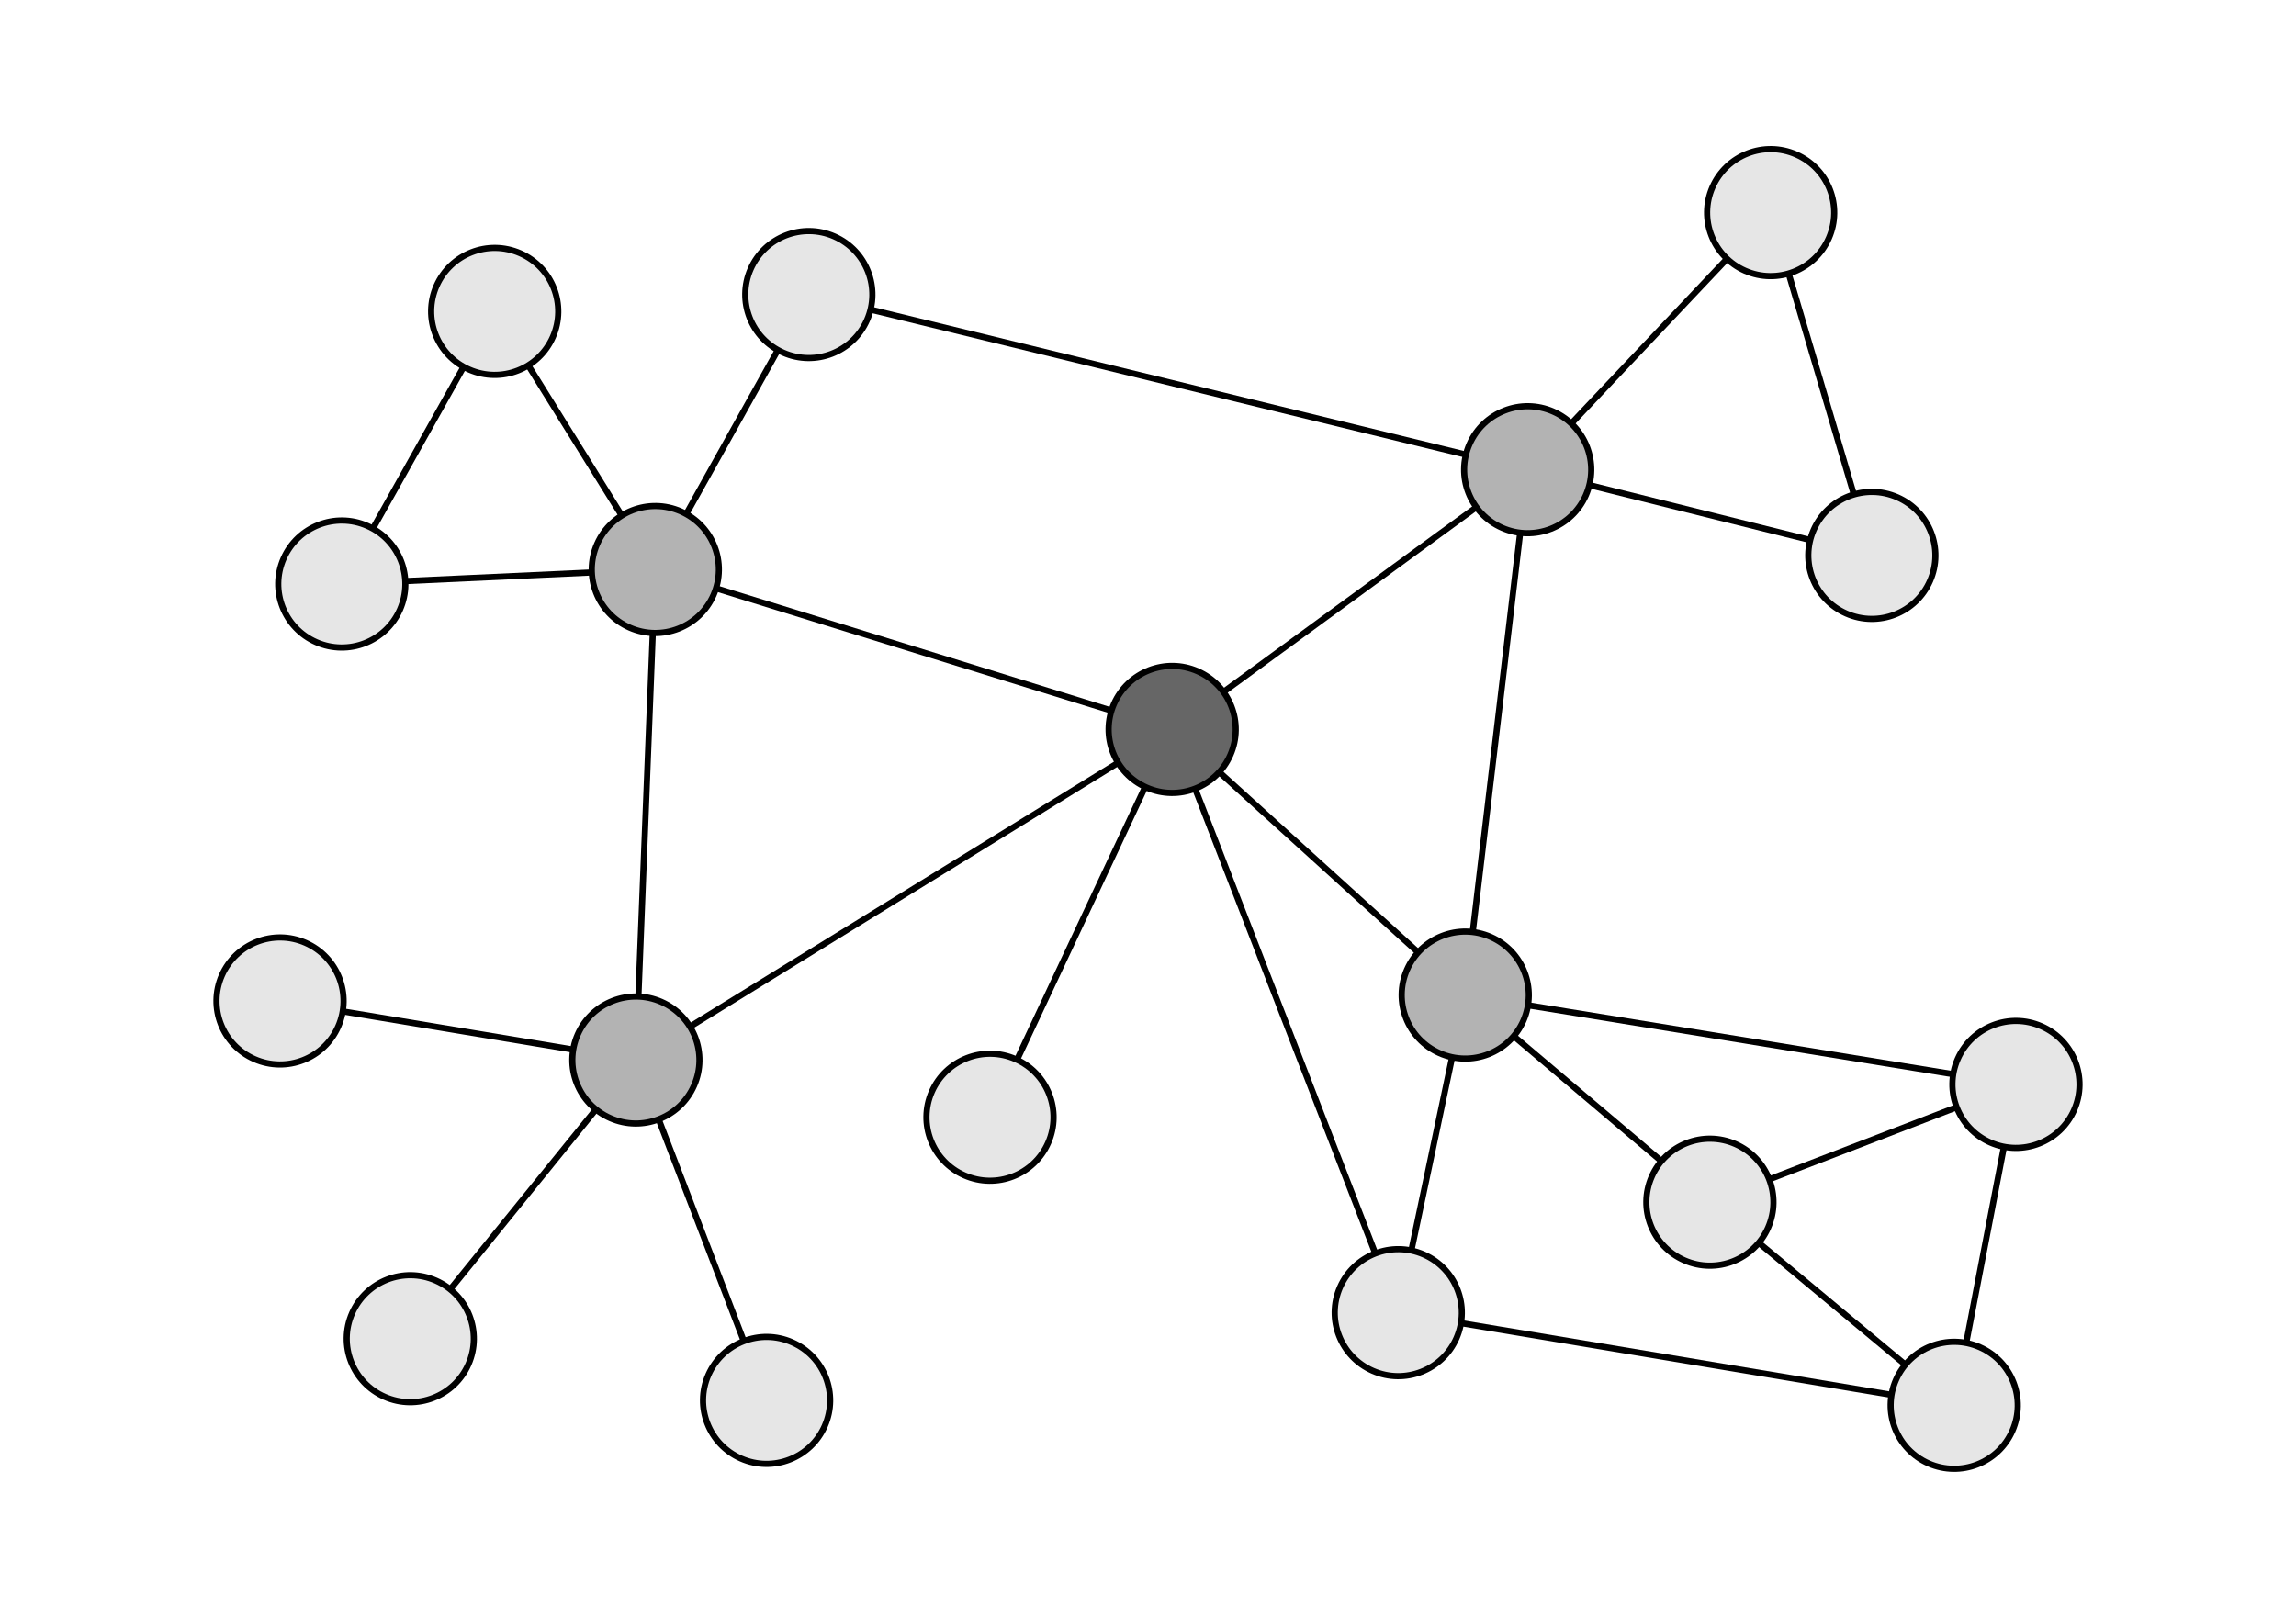
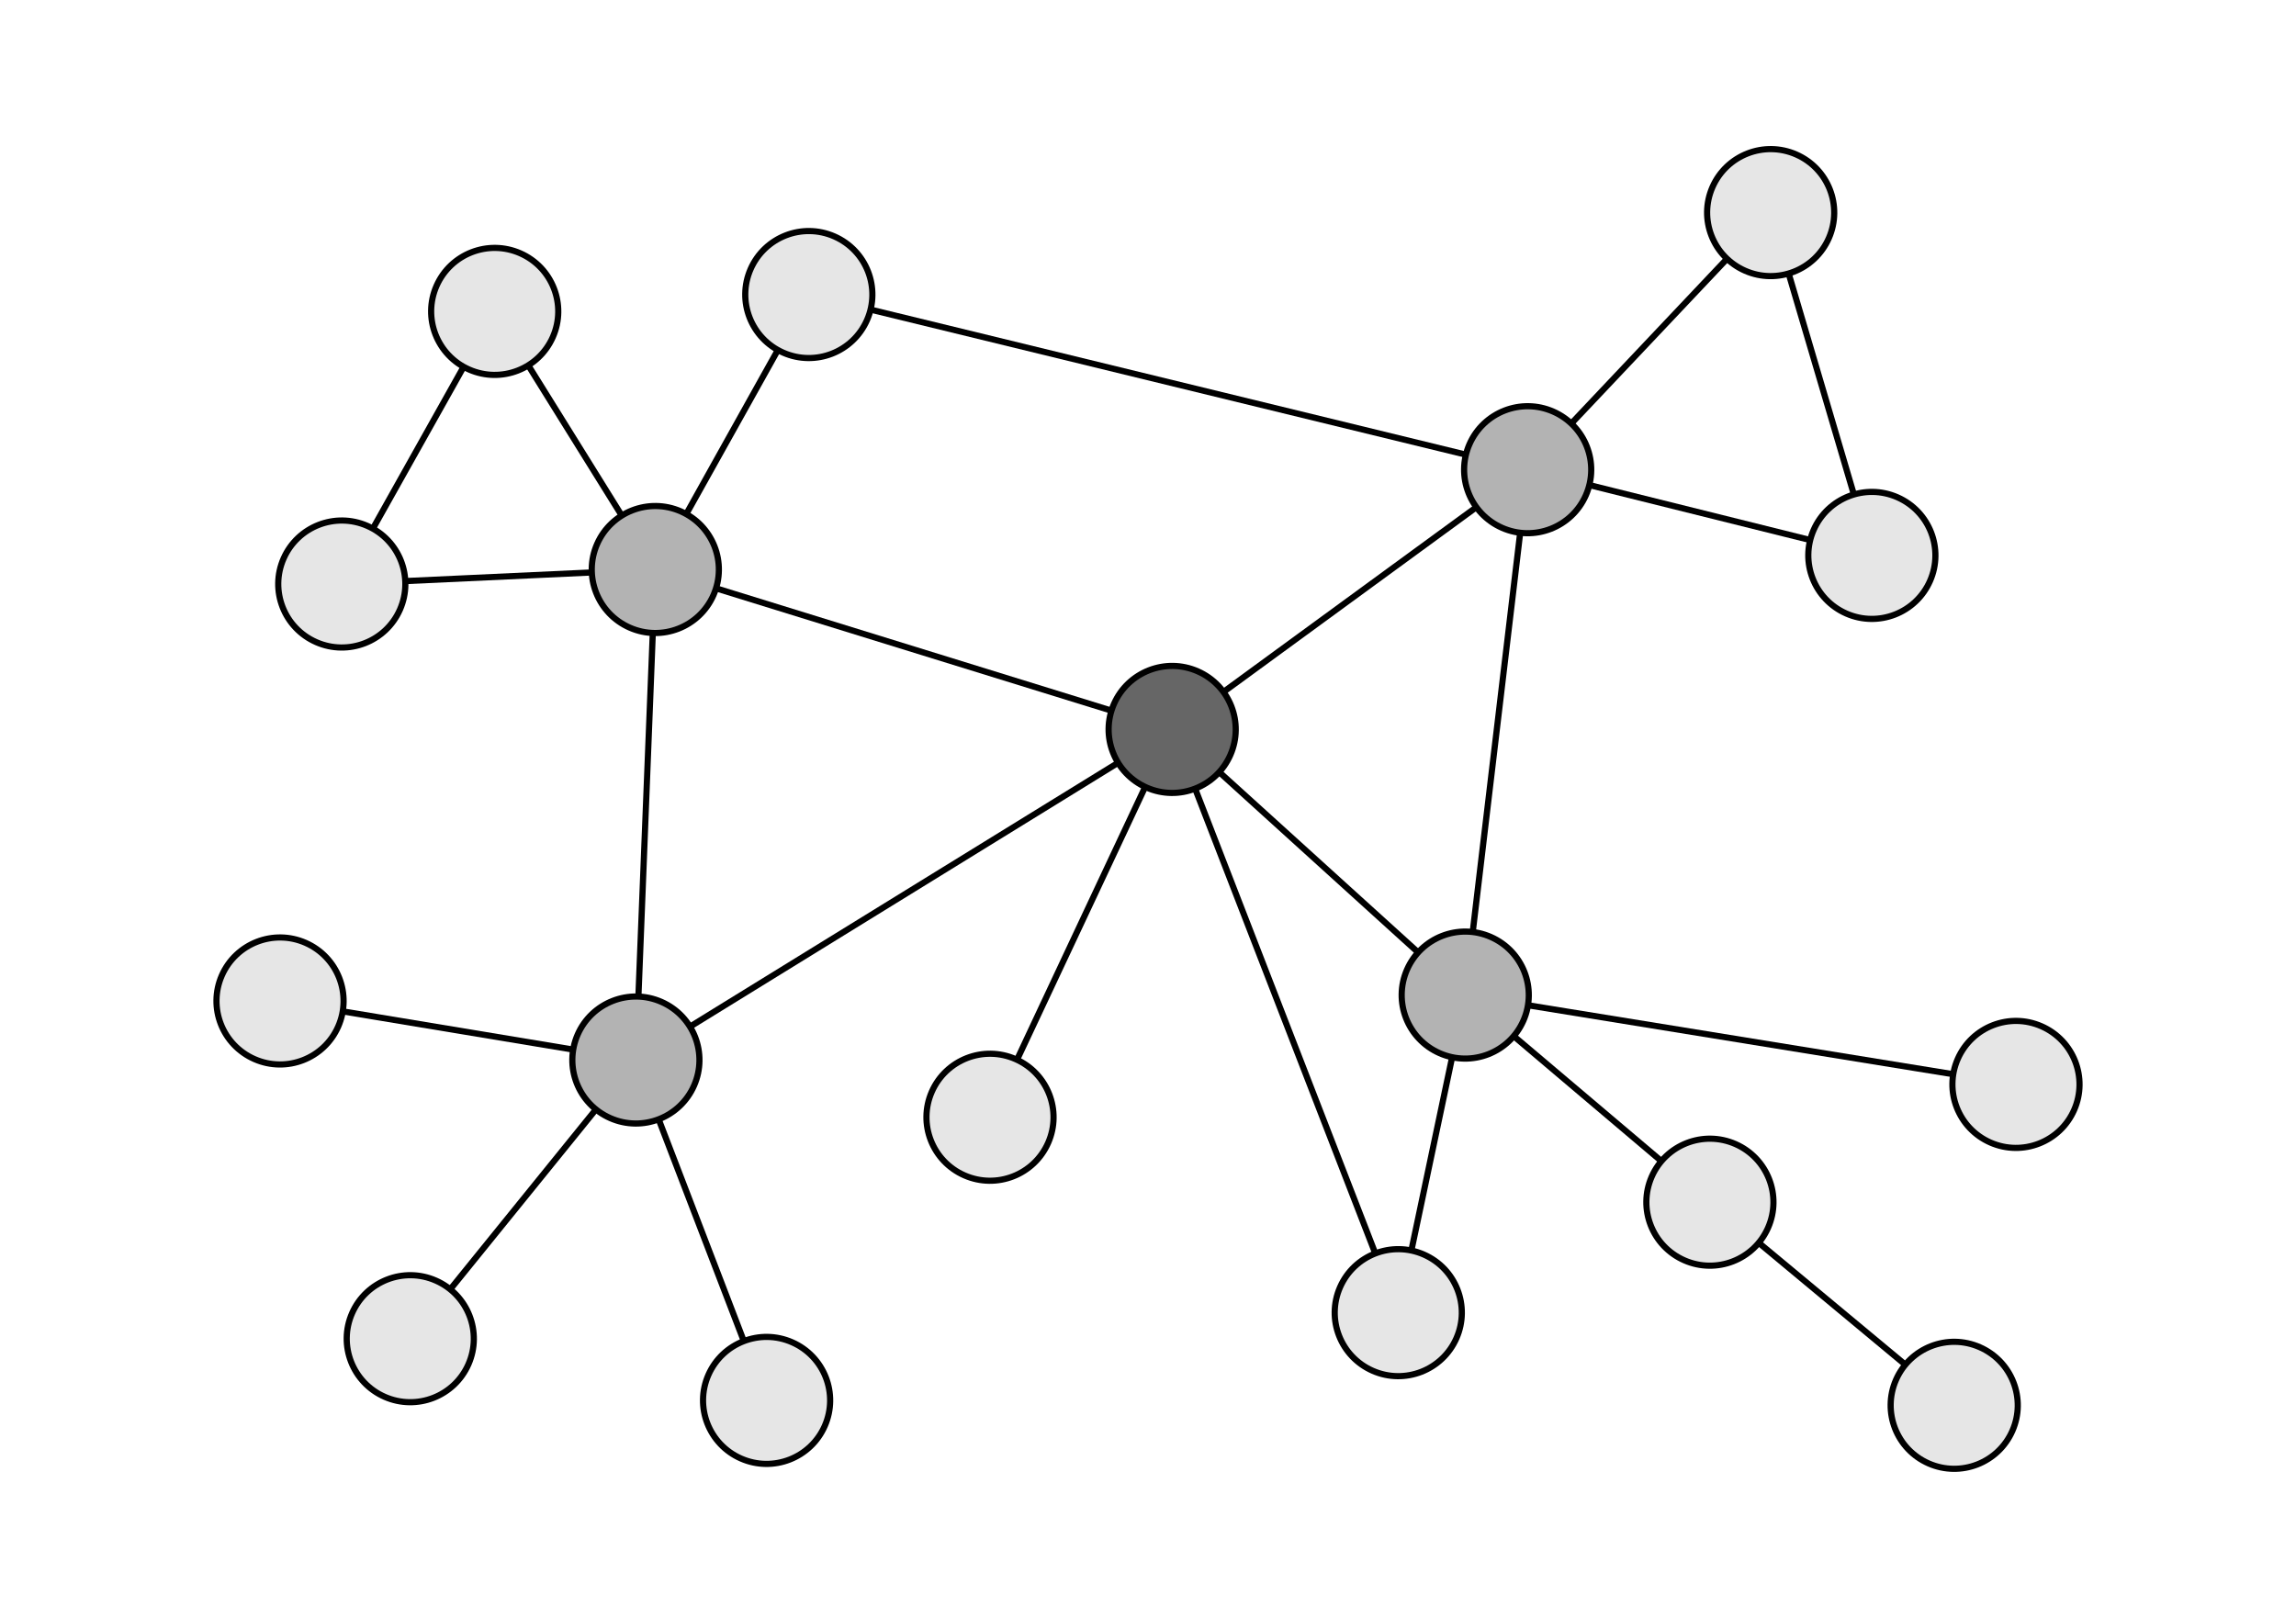
<svg xmlns="http://www.w3.org/2000/svg" width="372.047" height="262.205" id="svg2" version="1.1">
  <defs id="defs4" />
  <g id="layer1" transform="translate(0,-790.1574)">
-     <path transform="matrix(0.6655378,0.2918743,-0.2920853,0.6650572,154.8561,826.1)" style="fill:#666666;fill-opacity:1;stroke:#000000;stroke-width:1.376" id="path2985-6" d="m 103.892,84.329 a 14.167,14.167 0 1 1 -28.334,0 14.167,14.167 0 1 1 28.334,0 z" />
-     <path style="fill:#e6e6e6;fill-opacity:1;stroke:#000000;stroke-width:1.376" id="path2985" d="m 103.892,84.329 a 14.167,14.167 0 1 1 -28.334,0 14.167,14.167 0 1 1 28.334,0 z" transform="matrix(0.6655378,0.2918743,-0.2920853,0.6650572,31.39767,924.8402)" />
-     <path transform="matrix(0.6655378,0.2918743,-0.2920853,0.6650572,125.3374,888.9493)" style="fill:#e6e6e6;fill-opacity:1;stroke:#000000;stroke-width:1.376" id="path2985-4" d="m 103.892,84.329 a 14.167,14.167 0 1 1 -28.334,0 14.167,14.167 0 1 1 28.334,0 z" />
-     <path transform="matrix(0.6655378,0.2918743,-0.2920853,0.6650572,10.29247,870.1063)" style="fill:#e6e6e6;fill-opacity:1;stroke:#000000;stroke-width:1.376" id="path2985-3-0" d="m 103.892,84.329 a 14.167,14.167 0 1 1 -28.334,0 14.167,14.167 0 1 1 28.334,0 z" />
-     <path transform="matrix(0.6655378,0.2918743,-0.2920853,0.6650572,89.13496,934.8394)" style="fill:#e6e6e6;fill-opacity:1;stroke:#000000;stroke-width:1.376" id="path2985-4-7" d="m 103.892,84.329 a 14.167,14.167 0 1 1 -28.334,0 14.167,14.167 0 1 1 28.334,0 z" />
-     <path transform="matrix(0.6655378,0.2918743,-0.2920853,0.6650572,67.95702,879.6754)" style="fill:#b3b3b3;fill-opacity:1;stroke:#000000;stroke-width:1.376" id="path2985-4-1" d="m 103.892,84.329 a 14.167,14.167 0 1 1 -28.334,0 14.167,14.167 0 1 1 28.334,0 z" />
-     <path transform="matrix(0.6655378,0.2918743,-0.2920853,0.6650572,191.493,920.6195)" style="fill:#e6e6e6;fill-opacity:1;stroke:#000000;stroke-width:1.376" id="path2985-4-9" d="m 103.892,84.329 a 14.167,14.167 0 1 1 -28.334,0 14.167,14.167 0 1 1 28.334,0 z" />
-     <path transform="matrix(0.6655378,0.2918743,-0.2920853,0.6650572,291.5863,883.6279)" style="fill:#e6e6e6;fill-opacity:1;stroke:#000000;stroke-width:1.376" id="path2985-4-6" d="m 103.892,84.329 a 14.167,14.167 0 1 1 -28.334,0 14.167,14.167 0 1 1 28.334,0 z" />
-     <path transform="matrix(0.6655378,0.2918743,-0.2920853,0.6650572,241.9909,902.7158)" style="fill:#e6e6e6;fill-opacity:1;stroke:#000000;stroke-width:1.376" id="path2985-4-69" d="m 103.892,84.329 a 14.167,14.167 0 1 1 -28.334,0 14.167,14.167 0 1 1 28.334,0 z" />
-     <path transform="matrix(0.6655378,0.2918743,-0.2920853,0.6650572,281.5785,935.6347)" style="fill:#e6e6e6;fill-opacity:1;stroke:#000000;stroke-width:1.376" id="path2985-4-0" d="m 103.892,84.329 a 14.167,14.167 0 1 1 -28.334,0 14.167,14.167 0 1 1 28.334,0 z" />
-     <path transform="matrix(0.6655378,0.2918743,-0.2920853,0.6650572,202.3445,869.1517)" style="fill:#b3b3b3;fill-opacity:1;stroke:#000000;stroke-width:1.376" id="path2985-4-78" d="m 103.892,84.329 a 14.167,14.167 0 1 1 -28.334,0 14.167,14.167 0 1 1 28.334,0 z" />
-     <path transform="matrix(0.6655378,0.2918743,-0.2920853,0.6650572,71.10319,800.1834)" style="fill:#b3b3b3;fill-opacity:1;stroke:#000000;stroke-width:1.376" id="path2985-3" d="m 103.892,84.329 a 14.167,14.167 0 1 1 -28.334,0 14.167,14.167 0 1 1 28.334,0 z" />
-     <path transform="matrix(0.6655378,0.2918743,-0.2920853,0.6650572,95.97813,755.6209)" style="fill:#e6e6e6;fill-opacity:1;stroke:#000000;stroke-width:1.376" id="path2985-2" d="m 103.892,84.329 a 14.167,14.167 0 1 1 -28.334,0 14.167,14.167 0 1 1 28.334,0 z" />
-     <path transform="matrix(0.6655378,0.2918743,-0.2920853,0.6650572,45.07777,758.3533)" style="fill:#e6e6e6;fill-opacity:1;stroke:#000000;stroke-width:1.376" id="path2985-8" d="m 103.892,84.329 a 14.167,14.167 0 1 1 -28.334,0 14.167,14.167 0 1 1 28.334,0 z" />
-     <path transform="matrix(0.6655378,0.2918743,-0.2920853,0.6650572,20.30057,802.5333)" style="fill:#e6e6e6;fill-opacity:1;stroke:#000000;stroke-width:1.376" id="path2985-4-8" d="m 103.892,84.329 a 14.167,14.167 0 1 1 -28.334,0 14.167,14.167 0 1 1 28.334,0 z" />
-     <path transform="matrix(0.6655378,0.2918743,-0.2920853,0.6650572,212.4617,784.0083)" style="fill:#b3b3b3;fill-opacity:1;stroke:#000000;stroke-width:1.376" id="path2985-4-61" d="m 103.892,84.329 a 14.167,14.167 0 1 1 -28.334,0 14.167,14.167 0 1 1 28.334,0 z" />
-     <path transform="matrix(0.6655378,0.2918743,-0.2920853,0.6650572,268.234,797.896)" style="fill:#e6e6e6;fill-opacity:1;stroke:#000000;stroke-width:1.376" id="path2985-4-77" d="m 103.892,84.329 a 14.167,14.167 0 1 1 -28.334,0 14.167,14.167 0 1 1 28.334,0 z" />
-     <path transform="matrix(0.6655378,0.2918743,-0.2920853,0.6650572,251.8374,742.3412)" style="fill:#e6e6e6;fill-opacity:1;stroke:#000000;stroke-width:1.376" id="path2985-4-63" d="m 103.892,84.329 a 14.167,14.167 0 1 1 -28.334,0 14.167,14.167 0 1 1 28.334,0 z" />
+     <path transform="matrix(0.6655378,0.2918743,-0.2920853,0.6650572,154.8561,826.1)" style="fill:#666666;fill-opacity:1;stroke:#000000;stroke-width:1.376" id="path2985-6" d="m 103.892,84.329 c 0,7.824 -6.343,14.167 -14.167,14.167 -7.824,0 -14.167,-6.343 -14.167,-14.167 0,-7.824 6.343,-14.167 14.167,-14.167 7.824,0 14.167,6.343 14.167,14.167 z" />
+     <path style="fill:#e6e6e6;fill-opacity:1;stroke:#000000;stroke-width:1.376" id="path2985" d="m 103.892,84.329 c 0,7.824 -6.343,14.167 -14.167,14.167 -7.824,0 -14.167,-6.343 -14.167,-14.167 0,-7.824 6.343,-14.167 14.167,-14.167 7.824,0 14.167,6.343 14.167,14.167 z" transform="matrix(0.6655378,0.2918743,-0.2920853,0.6650572,31.39767,924.8402)" />
+     <path transform="matrix(0.6655378,0.2918743,-0.2920853,0.6650572,125.3374,888.9493)" style="fill:#e6e6e6;fill-opacity:1;stroke:#000000;stroke-width:1.376" id="path2985-4" d="m 103.892,84.329 c 0,7.824 -6.343,14.167 -14.167,14.167 -7.824,0 -14.167,-6.343 -14.167,-14.167 0,-7.824 6.343,-14.167 14.167,-14.167 7.824,0 14.167,6.343 14.167,14.167 z" />
+     <path transform="matrix(0.6655378,0.2918743,-0.2920853,0.6650572,10.29247,870.1063)" style="fill:#e6e6e6;fill-opacity:1;stroke:#000000;stroke-width:1.376" id="path2985-3-0" d="m 103.892,84.329 c 0,7.824 -6.343,14.167 -14.167,14.167 -7.824,0 -14.167,-6.343 -14.167,-14.167 0,-7.824 6.343,-14.167 14.167,-14.167 7.824,0 14.167,6.343 14.167,14.167 z" />
+     <path transform="matrix(0.6655378,0.2918743,-0.2920853,0.6650572,89.13496,934.8394)" style="fill:#e6e6e6;fill-opacity:1;stroke:#000000;stroke-width:1.376" id="path2985-4-7" d="m 103.892,84.329 c 0,7.824 -6.343,14.167 -14.167,14.167 -7.824,0 -14.167,-6.343 -14.167,-14.167 0,-7.824 6.343,-14.167 14.167,-14.167 7.824,0 14.167,6.343 14.167,14.167 z" />
+     <path transform="matrix(0.6655378,0.2918743,-0.2920853,0.6650572,67.95702,879.6754)" style="fill:#b3b3b3;fill-opacity:1;stroke:#000000;stroke-width:1.376" id="path2985-4-1" d="m 103.892,84.329 c 0,7.824 -6.343,14.167 -14.167,14.167 -7.824,0 -14.167,-6.343 -14.167,-14.167 0,-7.824 6.343,-14.167 14.167,-14.167 7.824,0 14.167,6.343 14.167,14.167 z" />
+     <path transform="matrix(0.6655378,0.2918743,-0.2920853,0.6650572,191.493,920.6195)" style="fill:#e6e6e6;fill-opacity:1;stroke:#000000;stroke-width:1.376" id="path2985-4-9" d="m 103.892,84.329 c 0,7.824 -6.343,14.167 -14.167,14.167 -7.824,0 -14.167,-6.343 -14.167,-14.167 0,-7.824 6.343,-14.167 14.167,-14.167 7.824,0 14.167,6.343 14.167,14.167 z" />
+     <path transform="matrix(0.6655378,0.2918743,-0.2920853,0.6650572,291.5863,883.6279)" style="fill:#e6e6e6;fill-opacity:1;stroke:#000000;stroke-width:1.376" id="path2985-4-6" d="m 103.892,84.329 c 0,7.824 -6.343,14.167 -14.167,14.167 -7.824,0 -14.167,-6.343 -14.167,-14.167 0,-7.824 6.343,-14.167 14.167,-14.167 7.824,0 14.167,6.343 14.167,14.167 z" />
+     <path transform="matrix(0.6655378,0.2918743,-0.2920853,0.6650572,241.9909,902.7158)" style="fill:#e6e6e6;fill-opacity:1;stroke:#000000;stroke-width:1.376" id="path2985-4-69" d="m 103.892,84.329 c 0,7.824 -6.343,14.167 -14.167,14.167 -7.824,0 -14.167,-6.343 -14.167,-14.167 0,-7.824 6.343,-14.167 14.167,-14.167 7.824,0 14.167,6.343 14.167,14.167 z" />
+     <path transform="matrix(0.6655378,0.2918743,-0.2920853,0.6650572,281.5785,935.6347)" style="fill:#e6e6e6;fill-opacity:1;stroke:#000000;stroke-width:1.376" id="path2985-4-0" d="m 103.892,84.329 c 0,7.824 -6.343,14.167 -14.167,14.167 -7.824,0 -14.167,-6.343 -14.167,-14.167 0,-7.824 6.343,-14.167 14.167,-14.167 7.824,0 14.167,6.343 14.167,14.167 z" />
+     <path transform="matrix(0.6655378,0.2918743,-0.2920853,0.6650572,202.3445,869.1517)" style="fill:#b3b3b3;fill-opacity:1;stroke:#000000;stroke-width:1.376" id="path2985-4-78" d="m 103.892,84.329 c 0,7.824 -6.343,14.167 -14.167,14.167 -7.824,0 -14.167,-6.343 -14.167,-14.167 0,-7.824 6.343,-14.167 14.167,-14.167 7.824,0 14.167,6.343 14.167,14.167 z" />
+     <path transform="matrix(0.6655378,0.2918743,-0.2920853,0.6650572,71.10319,800.1834)" style="fill:#b3b3b3;fill-opacity:1;stroke:#000000;stroke-width:1.376" id="path2985-3" d="m 103.892,84.329 c 0,7.824 -6.343,14.167 -14.167,14.167 -7.824,0 -14.167,-6.343 -14.167,-14.167 0,-7.824 6.343,-14.167 14.167,-14.167 7.824,0 14.167,6.343 14.167,14.167 z" />
+     <path transform="matrix(0.6655378,0.2918743,-0.2920853,0.6650572,95.97813,755.6209)" style="fill:#e6e6e6;fill-opacity:1;stroke:#000000;stroke-width:1.376" id="path2985-2" d="m 103.892,84.329 c 0,7.824 -6.343,14.167 -14.167,14.167 -7.824,0 -14.167,-6.343 -14.167,-14.167 0,-7.824 6.343,-14.167 14.167,-14.167 7.824,0 14.167,6.343 14.167,14.167 z" />
+     <path transform="matrix(0.6655378,0.2918743,-0.2920853,0.6650572,45.07777,758.3533)" style="fill:#e6e6e6;fill-opacity:1;stroke:#000000;stroke-width:1.376" id="path2985-8" d="m 103.892,84.329 c 0,7.824 -6.343,14.167 -14.167,14.167 -7.824,0 -14.167,-6.343 -14.167,-14.167 0,-7.824 6.343,-14.167 14.167,-14.167 7.824,0 14.167,6.343 14.167,14.167 z" />
+     <path transform="matrix(0.6655378,0.2918743,-0.2920853,0.6650572,20.30057,802.5333)" style="fill:#e6e6e6;fill-opacity:1;stroke:#000000;stroke-width:1.376" id="path2985-4-8" d="m 103.892,84.329 c 0,7.824 -6.343,14.167 -14.167,14.167 -7.824,0 -14.167,-6.343 -14.167,-14.167 0,-7.824 6.343,-14.167 14.167,-14.167 7.824,0 14.167,6.343 14.167,14.167 z" />
+     <path transform="matrix(0.6655378,0.2918743,-0.2920853,0.6650572,212.4617,784.0083)" style="fill:#b3b3b3;fill-opacity:1;stroke:#000000;stroke-width:1.376" id="path2985-4-61" d="m 103.892,84.329 c 0,7.824 -6.343,14.167 -14.167,14.167 -7.824,0 -14.167,-6.343 -14.167,-14.167 0,-7.824 6.343,-14.167 14.167,-14.167 7.824,0 14.167,6.343 14.167,14.167 z" />
+     <path transform="matrix(0.6655378,0.2918743,-0.2920853,0.6650572,268.234,797.896)" style="fill:#e6e6e6;fill-opacity:1;stroke:#000000;stroke-width:1.376" id="path2985-4-77" d="m 103.892,84.329 c 0,7.824 -6.343,14.167 -14.167,14.167 -7.824,0 -14.167,-6.343 -14.167,-14.167 0,-7.824 6.343,-14.167 14.167,-14.167 7.824,0 14.167,6.343 14.167,14.167 z" />
+     <path transform="matrix(0.6655378,0.2918743,-0.2920853,0.6650572,251.8374,742.3412)" style="fill:#e6e6e6;fill-opacity:1;stroke:#000000;stroke-width:1.376" id="path2985-4-63" d="m 103.892,84.329 c 0,7.824 -6.343,14.167 -14.167,14.167 -7.824,0 -14.167,-6.343 -14.167,-14.167 0,-7.824 6.343,-14.167 14.167,-14.167 7.824,0 14.167,6.343 14.167,14.167 z" />
    <path style="fill:none;stroke:#000000;stroke-width:1px;stroke-linecap:butt;stroke-linejoin:miter;stroke-opacity:1" d="m 111.805,166.387 69.371,-42.769" id="path4213" transform="translate(0,790.1574)" />
    <path style="fill:none;stroke:#000000;stroke-width:1px;stroke-linecap:butt;stroke-linejoin:miter;stroke-opacity:1" d="M 180.103,115.17 116.024,95.342" id="path4215" transform="translate(0,790.1574)" />
    <path style="fill:none;stroke:#000000;stroke-width:1px;stroke-linecap:butt;stroke-linejoin:miter;stroke-opacity:1" d="m 198.254,112.14 40.979,-29.943" id="path4217" transform="translate(0,790.1574)" />
    <path style="fill:none;stroke:#000000;stroke-width:1px;stroke-linecap:butt;stroke-linejoin:miter;stroke-opacity:1" d="m 197.569,125.13 32.232,29.221" id="path4219" transform="translate(0,790.1574)" />
    <path style="fill:none;stroke:#000000;stroke-width:1px;stroke-linecap:butt;stroke-linejoin:miter;stroke-opacity:1" d="m 246.332,86.343 -7.688,64.703" id="path4221" transform="translate(0,790.1574)" />
    <path style="fill:none;stroke:#000000;stroke-width:1px;stroke-linecap:butt;stroke-linejoin:miter;stroke-opacity:1" d="M 254.617,68.64 279.85,41.939" id="path4223" transform="translate(0,790.1574)" />
    <path style="fill:none;stroke:#000000;stroke-width:1px;stroke-linecap:butt;stroke-linejoin:miter;stroke-opacity:1" d="m 257.539,78.611 35.786,8.911" id="path4225" transform="translate(0,790.1574)" />
    <path style="fill:none;stroke:#000000;stroke-width:1px;stroke-linecap:butt;stroke-linejoin:miter;stroke-opacity:1" d="M 300.405,80.141 289.834,44.325" id="path4227" transform="translate(0,790.1574)" />
    <path style="fill:none;stroke:#000000;stroke-width:1px;stroke-linecap:butt;stroke-linejoin:miter;stroke-opacity:1" d="m 245.287,167.919 23.929,20.258" id="path4229" transform="translate(0,790.1574)" />
    <path style="fill:none;stroke:#000000;stroke-width:1px;stroke-linecap:butt;stroke-linejoin:miter;stroke-opacity:1" d="m 235.306,171.337 -6.605,31.327" id="path4231" transform="translate(0,790.1574)" />
    <path style="fill:none;stroke:#000000;stroke-width:1px;stroke-linecap:butt;stroke-linejoin:miter;stroke-opacity:1" d="m 247.595,162.915 68.909,11.178" id="path4233" transform="translate(0,790.1574)" />
-     <path style="fill:none;stroke:#000000;stroke-width:1px;stroke-linecap:butt;stroke-linejoin:miter;stroke-opacity:1" d="m 236.736,214.427 69.768,11.629" id="path4235" transform="translate(0,790.1574)" />
    <path style="fill:none;stroke:#000000;stroke-width:1px;stroke-linecap:butt;stroke-linejoin:miter;stroke-opacity:1" d="M 308.746,221.166 284.992,201.413" id="path4237" transform="translate(0,790.1574)" />
-     <path style="fill:none;stroke:#000000;stroke-width:1px;stroke-linecap:butt;stroke-linejoin:miter;stroke-opacity:1" d="m 286.684,191.132 30.378,-11.692" id="path4239" transform="translate(0,790.1574)" />
    <path style="fill:none;stroke:#000000;stroke-width:1px;stroke-linecap:butt;stroke-linejoin:miter;stroke-opacity:1" d="m 141.068,50.174 96.473,23.511" id="path4241" transform="translate(0,790.1574)" />
    <path style="fill:none;stroke:#000000;stroke-width:1px;stroke-linecap:butt;stroke-linejoin:miter;stroke-opacity:1" d="m 185.566,127.529 -20.769,44.22" id="path4243" transform="translate(0,790.1574)" />
    <path style="fill:none;stroke:#000000;stroke-width:1px;stroke-linecap:butt;stroke-linejoin:miter;stroke-opacity:1" d="m 55.537,163.907 37.344,6.197" id="path4245" transform="translate(0,790.1574)" />
    <path style="fill:none;stroke:#000000;stroke-width:1px;stroke-linecap:butt;stroke-linejoin:miter;stroke-opacity:1" d="M 96.564,179.792 72.959,208.953" id="path4247" transform="translate(0,790.1574)" />
    <path style="fill:none;stroke:#000000;stroke-width:1px;stroke-linecap:butt;stroke-linejoin:miter;stroke-opacity:1" d="m 106.729,181.397 13.802,35.951" id="path4249" transform="translate(0,790.1574)" />
-     <path style="fill:none;stroke:#000000;stroke-width:1px;stroke-linecap:butt;stroke-linejoin:miter;stroke-opacity:1" d="m 318.608,217.643 6.118,-31.794" id="path4251" transform="translate(0,790.1574)" />
    <path style="fill:none;stroke:#000000;stroke-width:1px;stroke-linecap:butt;stroke-linejoin:miter;stroke-opacity:1" d="M 100.75,83.559 85.599,59.207" id="path4253" transform="translate(0,790.1574)" />
    <path style="fill:none;stroke:#000000;stroke-width:1px;stroke-linecap:butt;stroke-linejoin:miter;stroke-opacity:1" d="M 65.673,94.172 95.899,92.774" id="path4255" transform="translate(0,790.1574)" />
    <path style="fill:none;stroke:#000000;stroke-width:1px;stroke-linecap:butt;stroke-linejoin:miter;stroke-opacity:1" d="M 126.046,56.722 111.204,83.311" id="path4257" transform="translate(0,790.1574)" />
    <path style="fill:none;stroke:#000000;stroke-width:1px;stroke-linecap:butt;stroke-linejoin:miter;stroke-opacity:1" d="M 75.128,59.444 60.419,85.671" id="path4259" transform="translate(0,790.1574)" />
    <path style="fill:none;stroke:#000000;stroke-width:1px;stroke-linecap:butt;stroke-linejoin:miter;stroke-opacity:1" d="m 105.78,102.582 -2.332,58.924" id="path4261" transform="translate(0,790.1574)" />
    <path style="fill:none;stroke:#000000;stroke-width:1px;stroke-linecap:butt;stroke-linejoin:miter;stroke-opacity:1" d="m 193.659,127.809 29.199,75.33" id="path4263" transform="translate(0,790.1574)" />
  </g>
</svg>
